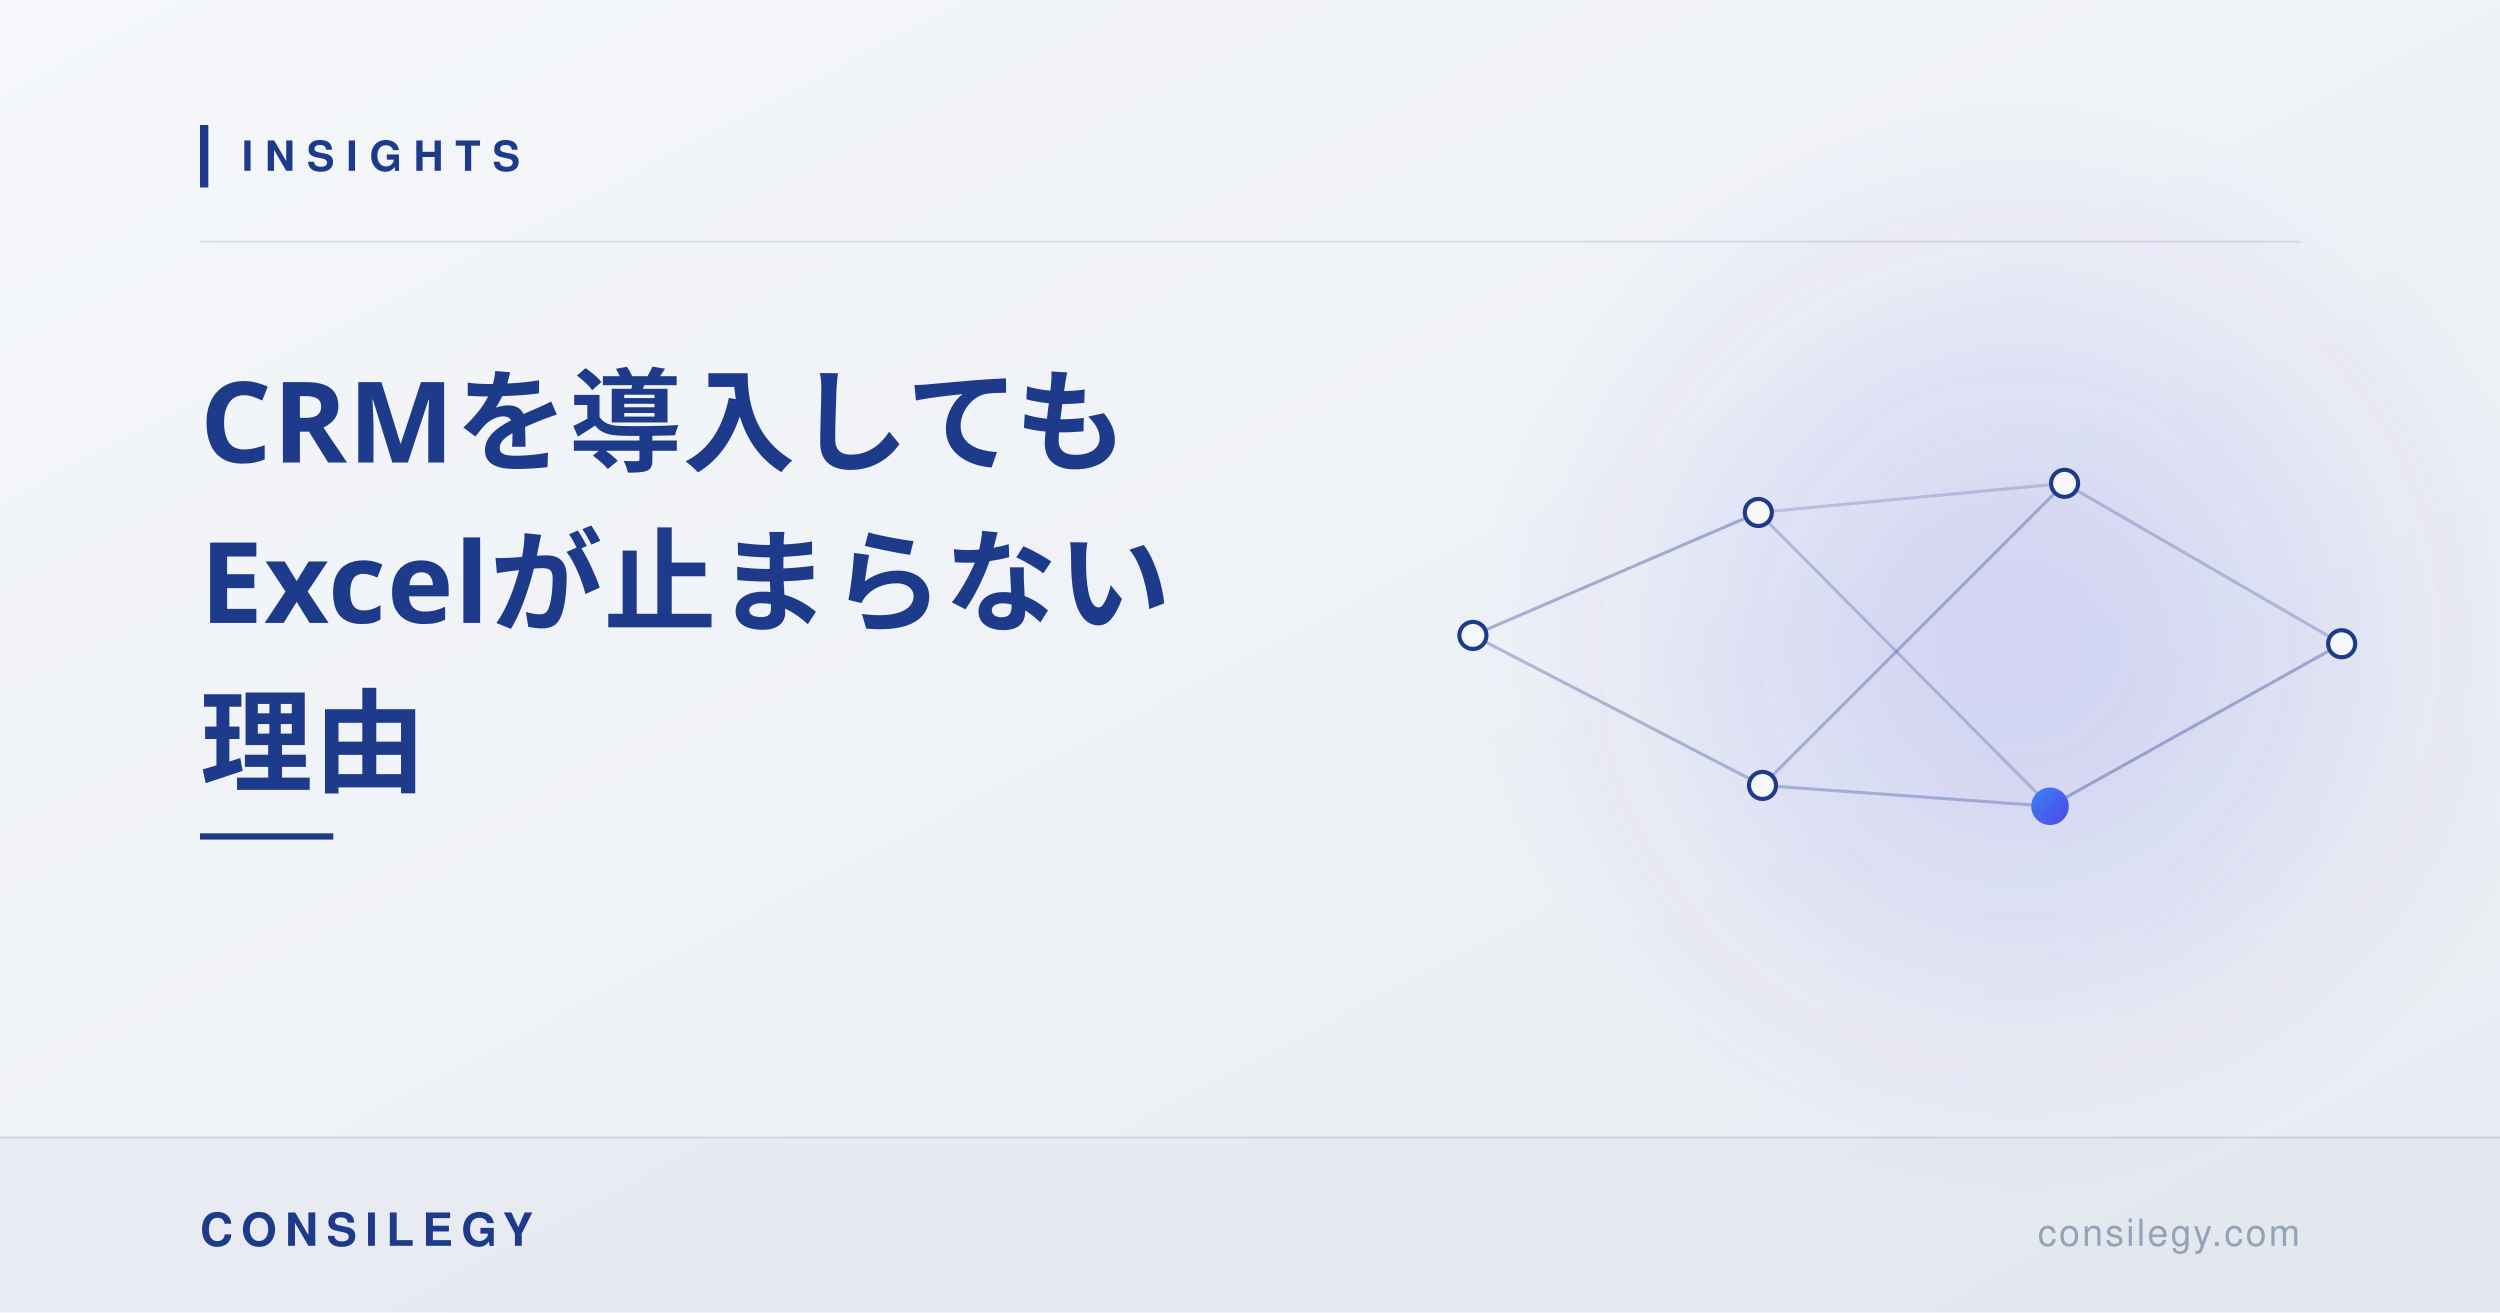
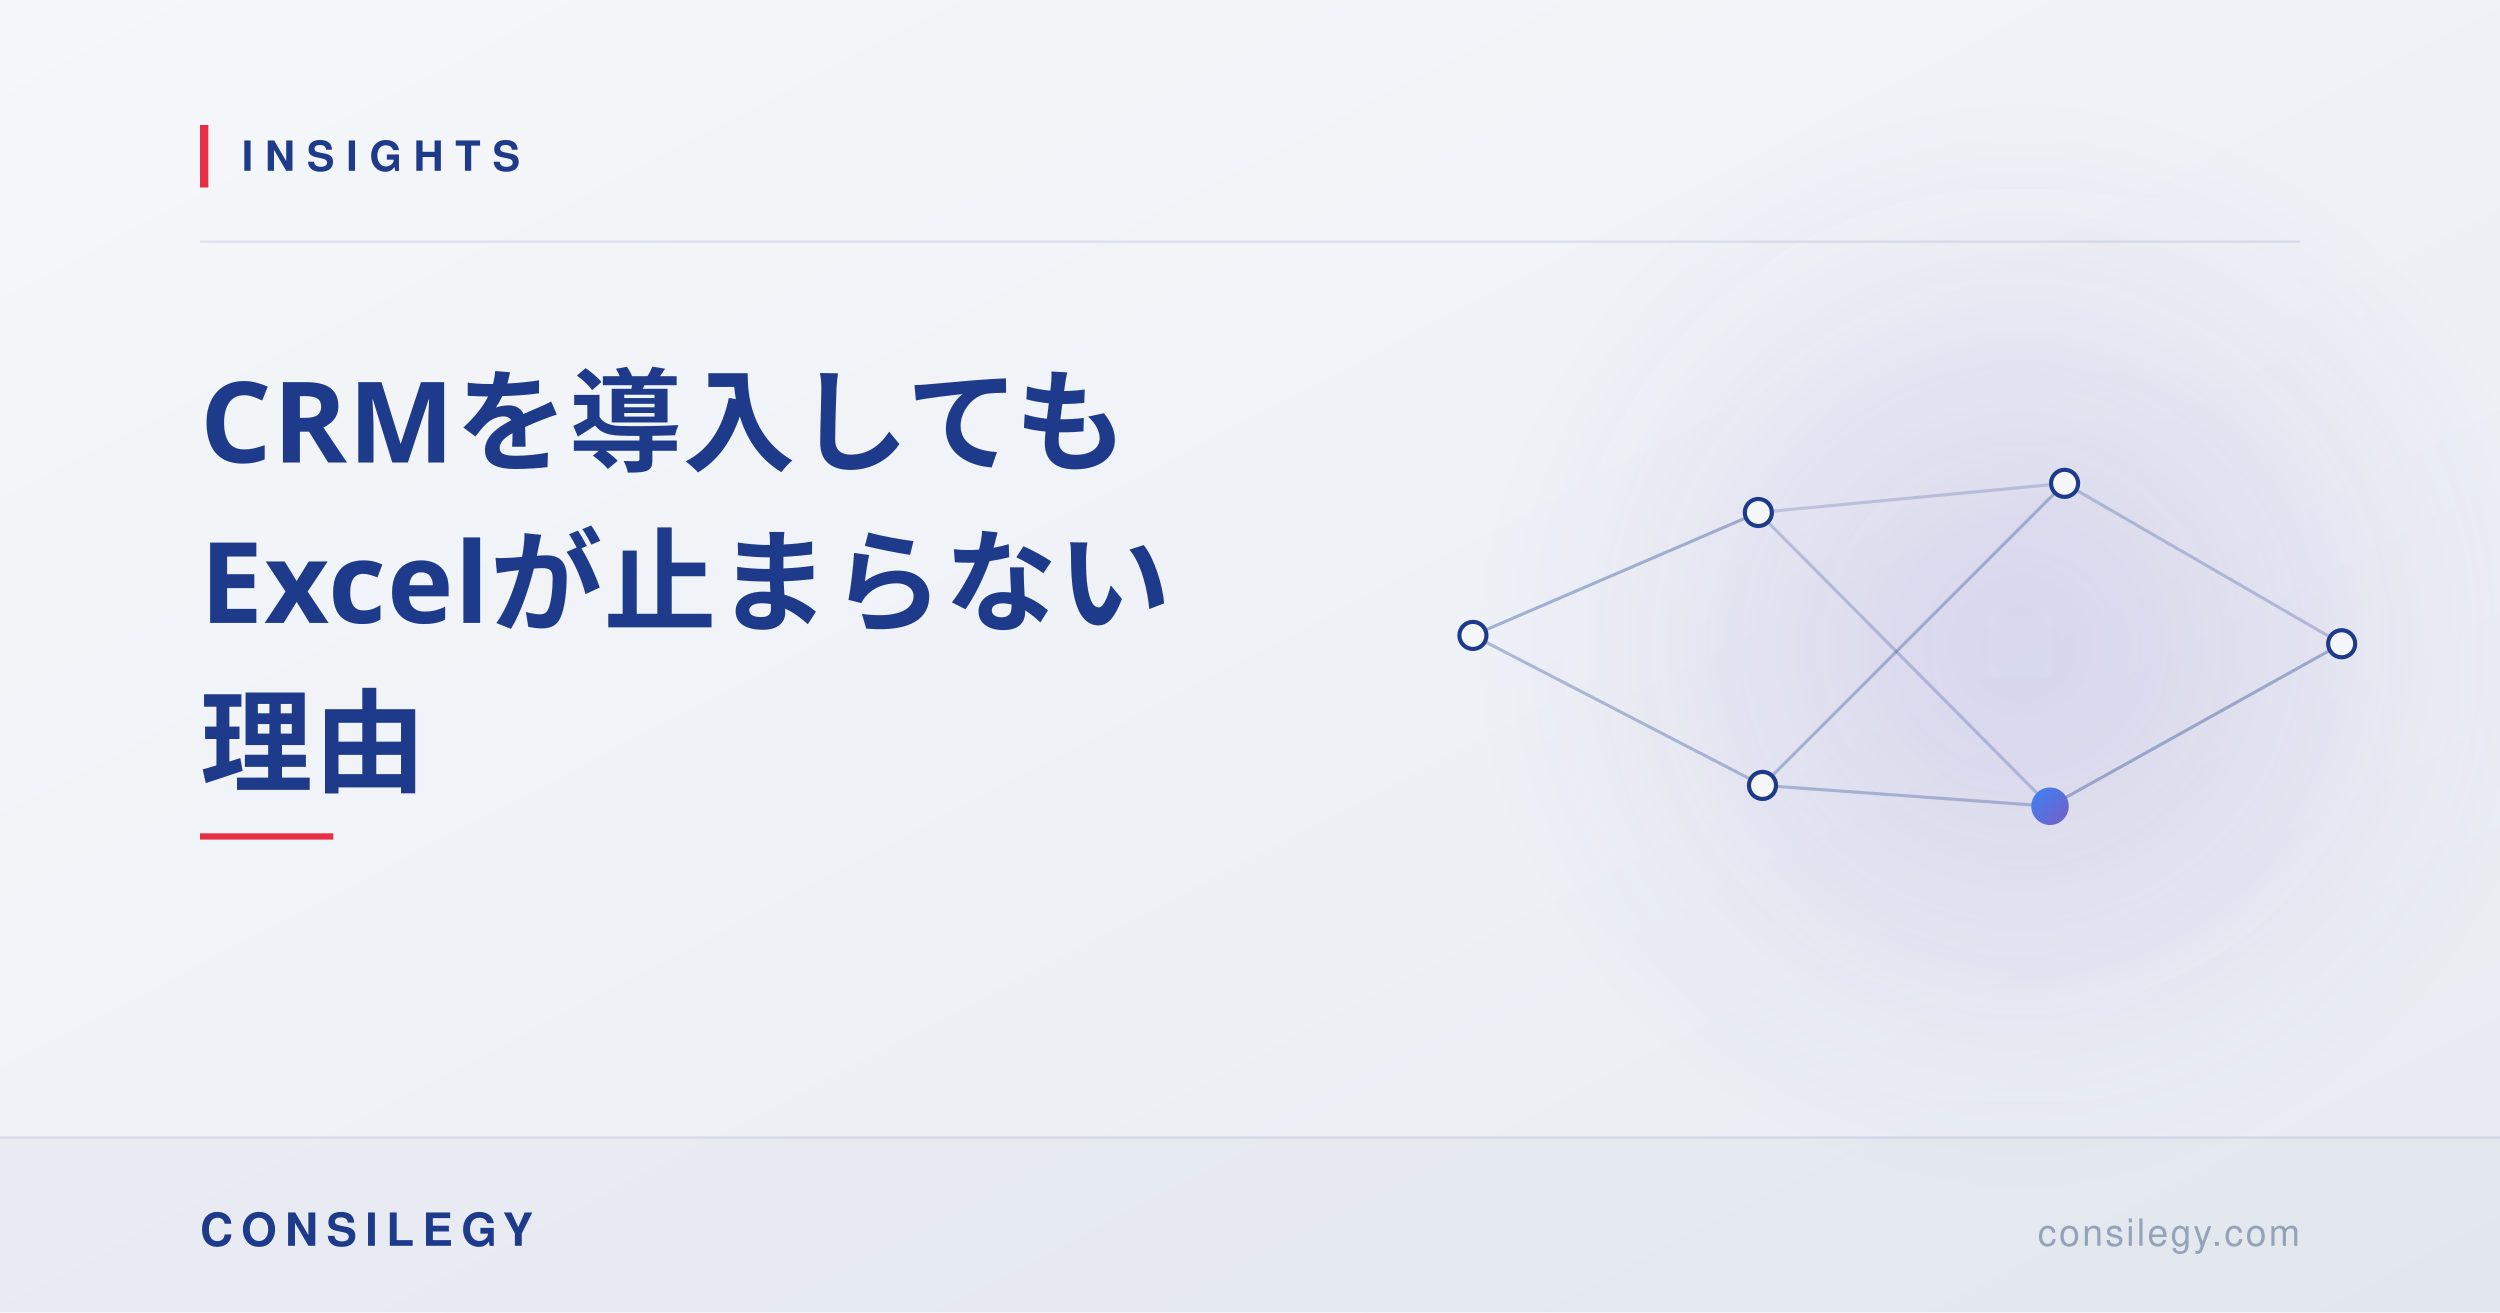
<svg xmlns="http://www.w3.org/2000/svg" viewBox="0 0 1200 630" width="1200" height="630">
  <defs>
    <linearGradient id="bg" x1="0%" y1="0%" x2="100%" y2="100%">
      <stop offset="0%" stop-color="#F5F7FA" />
      <stop offset="100%" stop-color="#E8ECF2" />
    </linearGradient>
    <linearGradient id="bi" x1="0%" y1="0%" x2="100%" y2="100%">
      <stop offset="0%" stop-color="#3B82F6" />
-       <stop offset="100%" stop-color="#4F46E5" />
+       <stop offset="100%" stop-color="#765FC4" />
    </linearGradient>
    <radialGradient id="glow" cx="50%" cy="50%" r="50%">
-       <stop offset="0%" stop-color="#4F46E5" stop-opacity="0.20" />
-       <stop offset="100%" stop-color="#4F46E5" stop-opacity="0" />
+       <stop offset="0%" stop-color="#765FC4" stop-opacity="0.20" />
+       <stop offset="100%" stop-color="#765FC4" stop-opacity="0" />
    </radialGradient>
    <filter id="soft" x="-60%" y="-60%" width="220%" height="220%">
      <feGaussianBlur stdDeviation="26" />
    </filter>
  </defs>
  <rect width="1200" height="630" fill="url(#bg)" />
  <circle cx="970" cy="310" r="240" fill="url(#glow)" filter="url(#soft)" />
  <line x1="707" y1="305" x2="844" y2="246" stroke="#1E3A8A" stroke-opacity="0.35" stroke-width="1.5" />
  <line x1="707" y1="305" x2="846" y2="377" stroke="#1E3A8A" stroke-opacity="0.31" stroke-width="1.5" />
  <line x1="844" y1="246" x2="991" y2="232" stroke="#1E3A8A" stroke-opacity="0.20" stroke-width="1.5" />
  <line x1="844" y1="246" x2="984" y2="387" stroke="#1E3A8A" stroke-opacity="0.24" stroke-width="1.5" />
  <line x1="846" y1="377" x2="991" y2="232" stroke="#1E3A8A" stroke-opacity="0.31" stroke-width="1.5" />
  <line x1="846" y1="377" x2="984" y2="387" stroke="#1E3A8A" stroke-opacity="0.29" stroke-width="1.5" />
  <line x1="991" y1="232" x2="1124" y2="309" stroke="#1E3A8A" stroke-opacity="0.25" stroke-width="1.5" />
  <line x1="984" y1="387" x2="1124" y2="309" stroke="#1E3A8A" stroke-opacity="0.35" stroke-width="1.5" />
  <circle cx="707" cy="305" r="6.5" fill="#F5F7FA" stroke="#1E3A8A" stroke-width="2" />
  <circle cx="844" cy="246" r="6.5" fill="#F5F7FA" stroke="#1E3A8A" stroke-width="2" />
  <circle cx="846" cy="377" r="6.5" fill="#F5F7FA" stroke="#1E3A8A" stroke-width="2" />
  <circle cx="991" cy="232" r="6.5" fill="#F5F7FA" stroke="#1E3A8A" stroke-width="2" />
  <circle cx="984" cy="387" r="9" fill="url(#bi)" />
  <circle cx="1124" cy="309" r="6.5" fill="#F5F7FA" stroke="#1E3A8A" stroke-width="2" />
-   <rect x="96" y="60" width="4" height="30" fill="#1E3A8A" />
+   <rect x="96" y="60" width="4" height="30" fill="#E62E45" />
  <text x="116" y="82" font-family="'Helvetica Neue',Helvetica,Arial,sans-serif" font-size="20" font-weight="600" fill="#1E3A8A" letter-spacing="0.28em">INSIGHTS</text>
  <line x1="96" y1="116" x2="1104" y2="116" stroke="#1E3A8A" stroke-opacity="0.12" stroke-width="1" />
  <text x="96" y="222" font-family="'Hiragino Sans','Hiragino Kaku Gothic ProN',system-ui,sans-serif" font-size="54" font-weight="600" fill="#1E3A8A" letter-spacing="0.01em">CRMを導入しても</text>
  <text x="96" y="299" font-family="'Hiragino Sans','Hiragino Kaku Gothic ProN',system-ui,sans-serif" font-size="54" font-weight="600" fill="#1E3A8A" letter-spacing="0.01em">Excelが止まらない</text>
  <text x="96" y="376" font-family="'Hiragino Sans','Hiragino Kaku Gothic ProN',system-ui,sans-serif" font-size="54" font-weight="600" fill="#1E3A8A" letter-spacing="0.01em">理由</text>
-   <rect x="96" y="400" width="64" height="3" fill="#1E3A8A" />
+   <rect x="96" y="400" width="64" height="3" fill="#E62E45" />
  <rect x="0" y="546" width="1200" height="84" fill="#1E3A8A" fill-opacity="0.035" />
  <line x1="0" y1="546" x2="1200" y2="546" stroke="#1E3A8A" stroke-opacity="0.12" stroke-width="1" />
  <text x="96" y="598" font-family="'Helvetica Neue',Helvetica,Arial,sans-serif" font-size="22" font-weight="600" fill="#1E3A8A" letter-spacing="0.18em">CONSILEGY</text>
  <text x="1104" y="598" text-anchor="end" font-family="'Helvetica Neue',Helvetica,Arial,sans-serif" font-size="18" font-weight="400" fill="#94A3B8" letter-spacing="0.06em">consilegy.com</text>
</svg>
